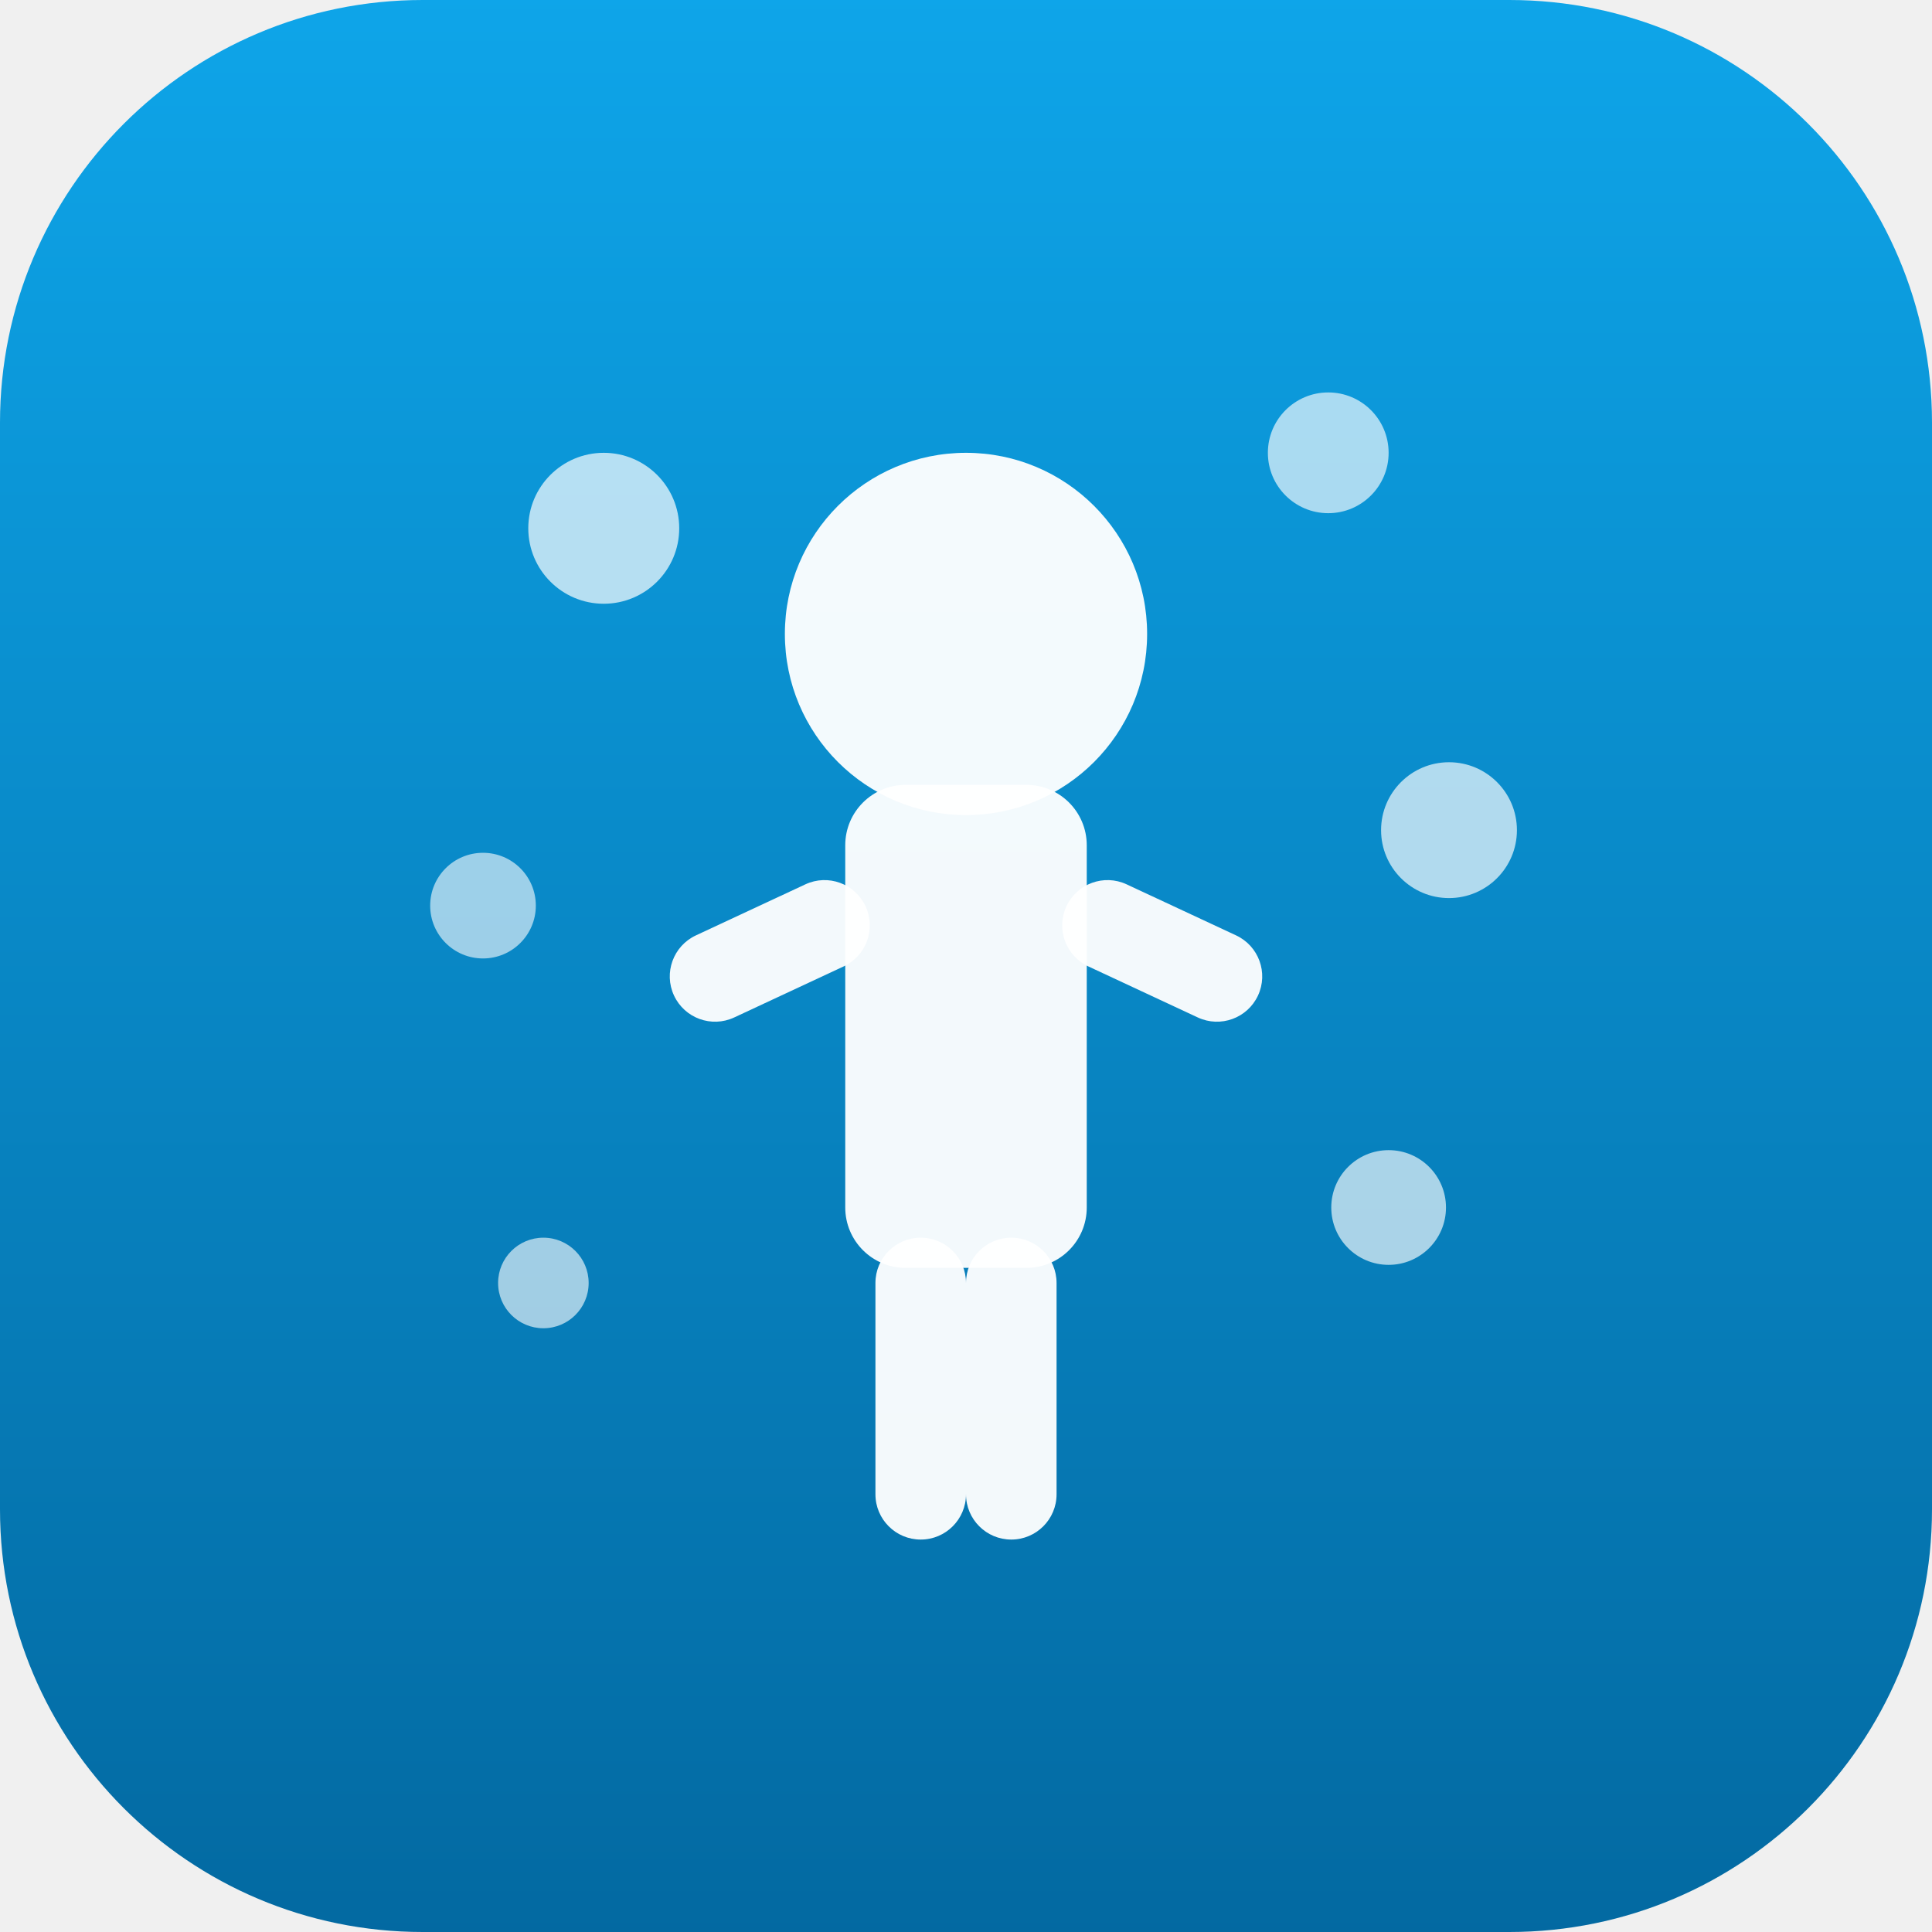
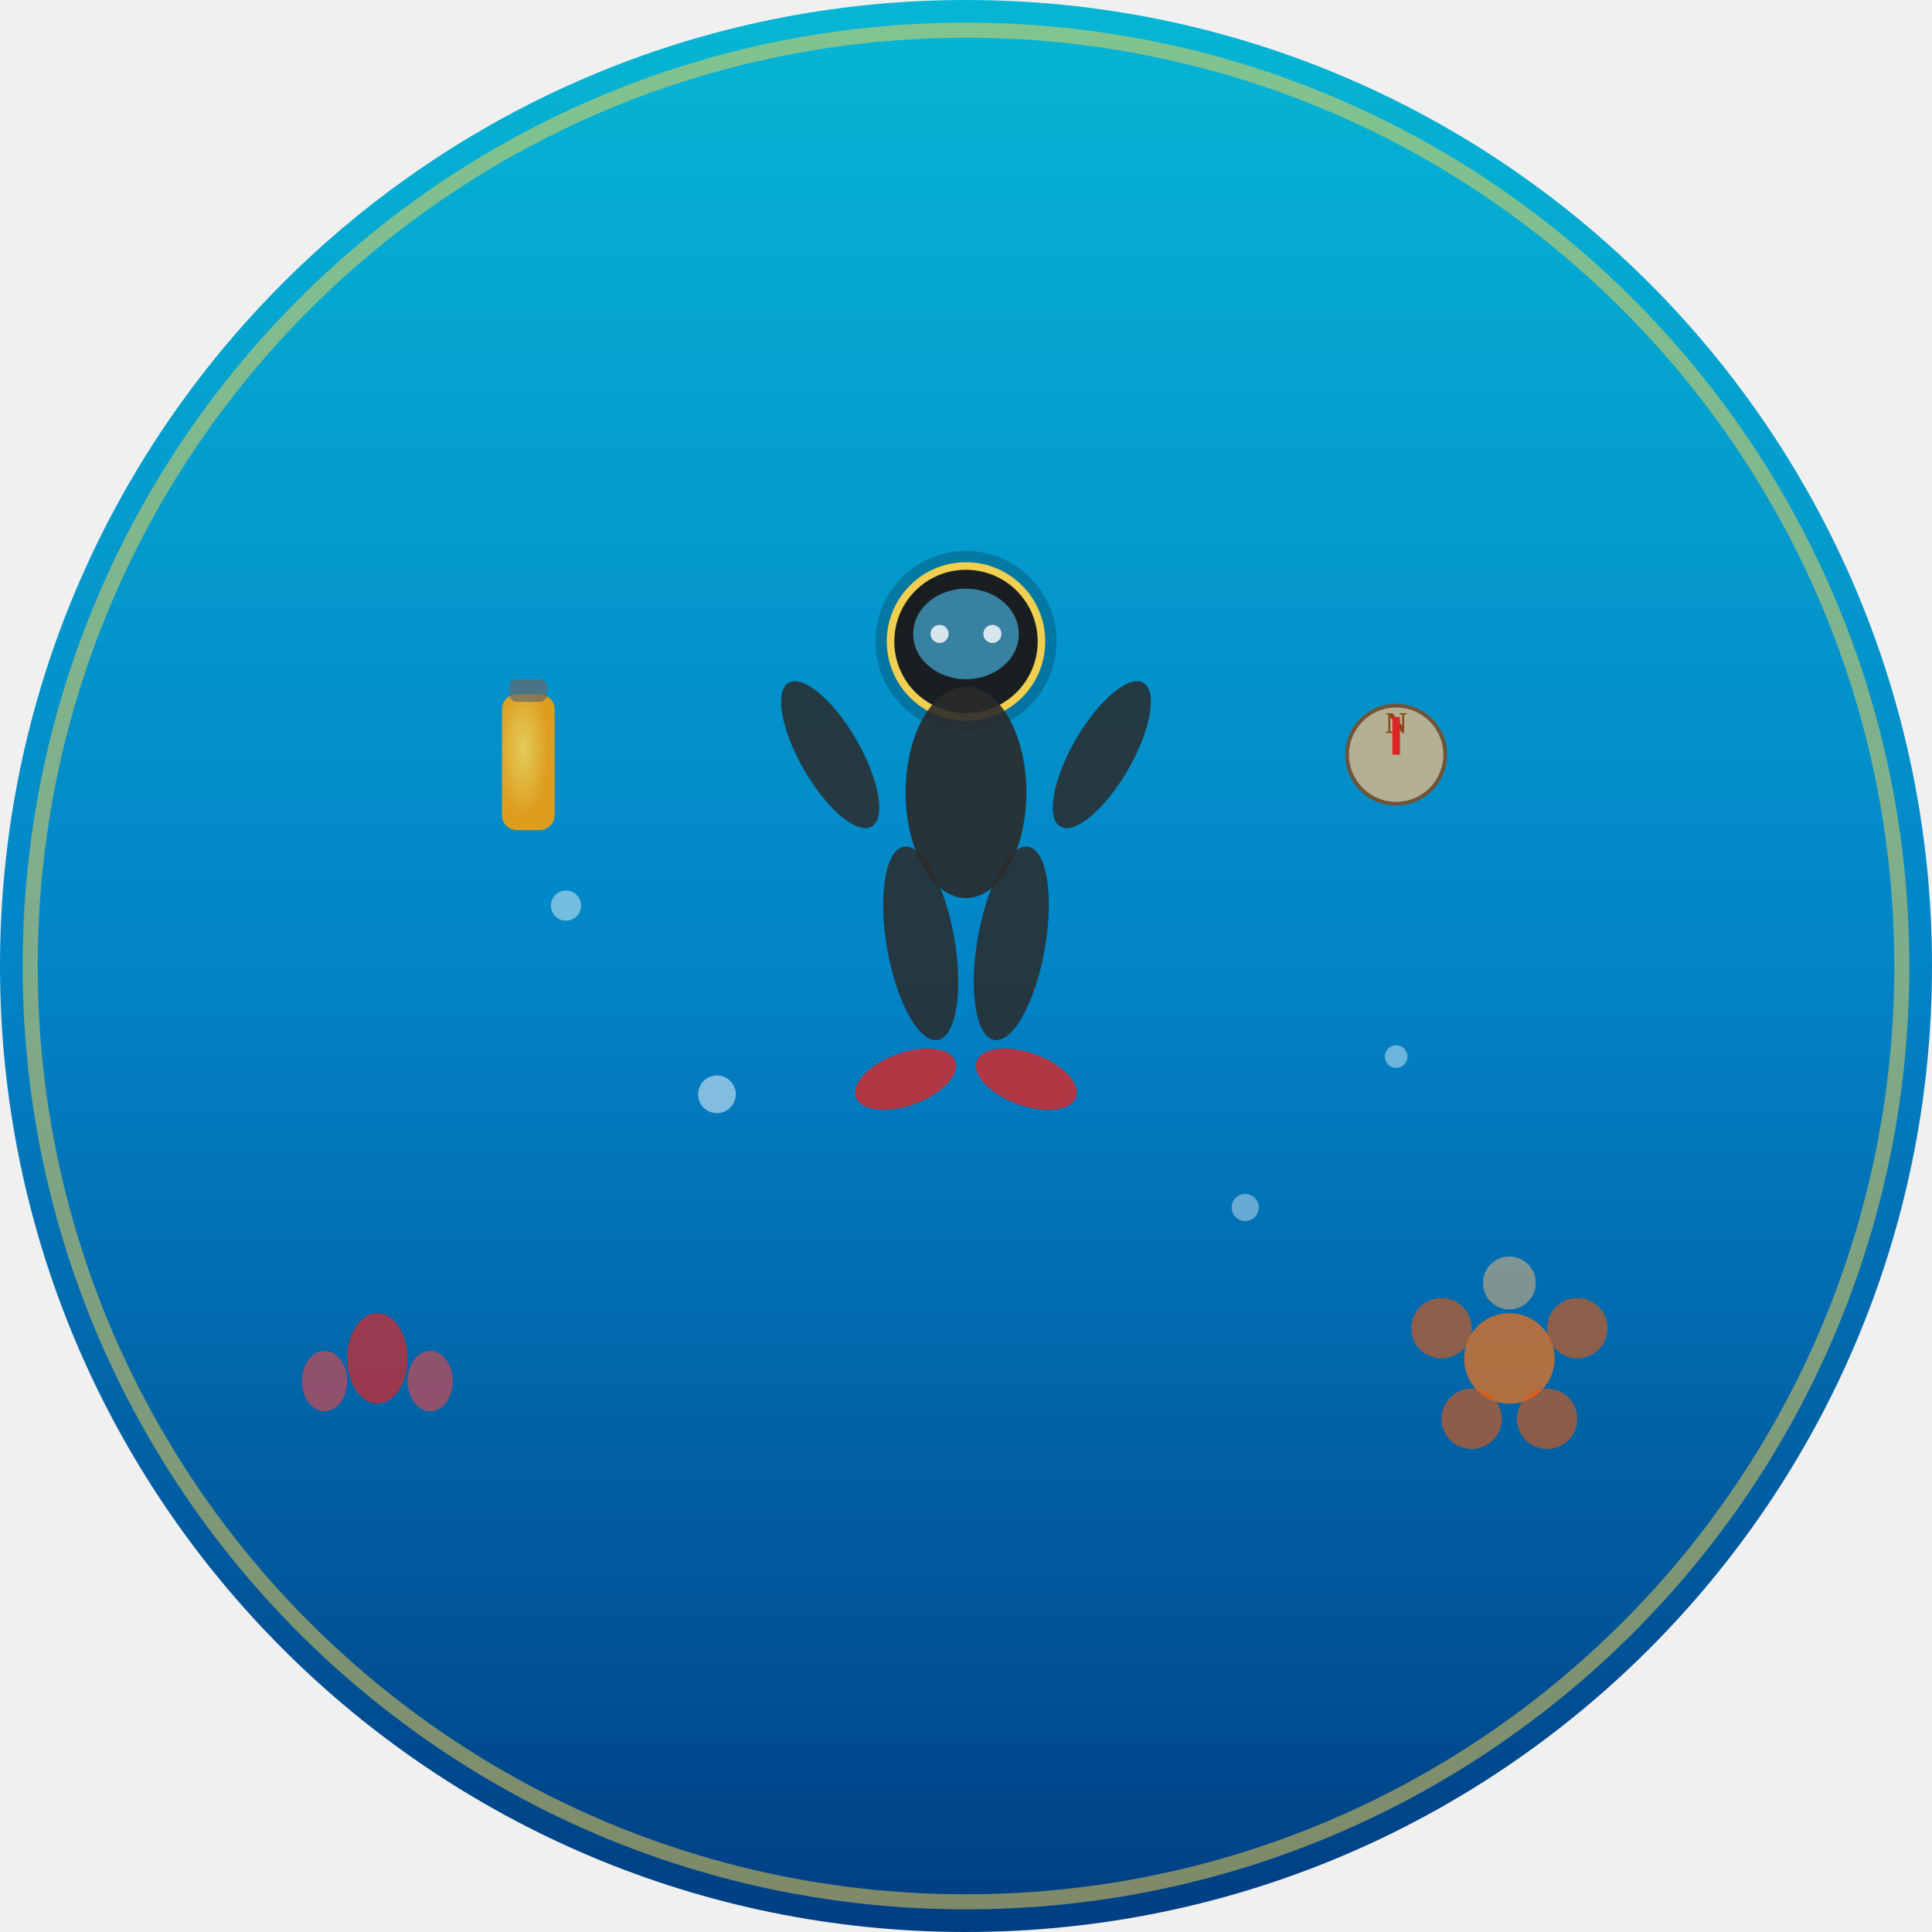
- <svg xmlns="http://www.w3.org/2000/svg" width="128" height="128" viewBox="0 0 128 128" fill="none">
+ <svg xmlns="http://www.w3.org/2000/svg" width="256" height="256" viewBox="0 0 256 256" fill="none">
  <defs>
-     <linearGradient id="bg" x1="0%" y1="0%" x2="0%" y2="100%">
-       <stop offset="0%" stop-color="#0EA5E9" />
-       <stop offset="100%" stop-color="#0369A1" />
+     <linearGradient id="iconOceanGradient" x1="0%" y1="0%" x2="0%" y2="100%">
+       <stop offset="0%" stop-color="#06B6D4" />
+       <stop offset="50%" stop-color="#0284C7" />
+       <stop offset="100%" stop-color="#003D82" />
    </linearGradient>
+     <radialGradient id="iconTankGradient" cx="40%" cy="40%">
+       <stop offset="0%" stop-color="#FCD34D" />
+       <stop offset="100%" stop-color="#F59E0B" />
+     </radialGradient>
  </defs>
-   <rect width="128" height="128" rx="28" fill="url(#bg)" />
-   <circle cx="64" cy="42" r="12" fill="white" opacity="0.95" />
-   <rect x="56" y="52" width="16" height="32" rx="4" fill="white" opacity="0.95" />
-   <rect x="44" y="60" width="14" height="6" rx="3" fill="white" opacity="0.95" transform="rotate(-25 51 63)" />
-   <rect x="70" y="60" width="14" height="6" rx="3" fill="white" opacity="0.95" transform="rotate(25 77 63)" />
-   <rect x="58" y="82" width="6" height="20" rx="3" fill="white" opacity="0.95" />
-   <rect x="64" y="82" width="6" height="20" rx="3" fill="white" opacity="0.95" />
-   <circle cx="40" cy="35" r="5" fill="rgba(255, 255, 255, 0.7)" />
-   <circle cx="88" cy="30" r="4" fill="rgba(255, 255, 255, 0.65)" />
-   <circle cx="32" cy="60" r="3.5" fill="rgba(255, 255, 255, 0.6)" />
-   <circle cx="96" cy="55" r="4.5" fill="rgba(255, 255, 255, 0.68)" />
-   <circle cx="36" cy="85" r="3" fill="rgba(255, 255, 255, 0.62)" />
-   <circle cx="92" cy="80" r="3.8" fill="rgba(255, 255, 255, 0.66)" />
+   <circle cx="128" cy="128" r="128" fill="url(#iconOceanGradient)" />
+   <circle cx="128" cy="128" r="124" stroke="#FCD34D" stroke-width="2" fill="none" opacity="0.5" />
+   <g transform="translate(128, 85)">
+     <circle cx="0" cy="0" r="12" fill="#000" opacity="0.2" />
+     <circle cx="0" cy="0" r="10" fill="#1a1a1a" opacity="0.95" stroke="#FCD34D" stroke-width="1" />
+     <ellipse cx="0" cy="-1" rx="7" ry="6" fill="#4FC3F7" opacity="0.6" />
+     <circle cx="-3.5" cy="-1" r="1.2" fill="white" opacity="0.8" />
+     <circle cx="3.5" cy="-1" r="1.2" fill="white" opacity="0.8" />
+   </g>
+   <ellipse cx="128" cy="105" rx="8" ry="14" fill="#2a2a2a" opacity="0.9" />
+   <ellipse cx="110" cy="100" rx="4" ry="11" fill="#2a2a2a" opacity="0.85" transform="rotate(-30 110 100)" />
+   <ellipse cx="146" cy="100" rx="4" ry="11" fill="#2a2a2a" opacity="0.85" transform="rotate(30 146 100)" />
+   <ellipse cx="122" cy="125" rx="4.5" ry="13" fill="#2a2a2a" opacity="0.85" transform="rotate(-10 122 125)" />
+   <ellipse cx="134" cy="125" rx="4.5" ry="13" fill="#2a2a2a" opacity="0.85" transform="rotate(10 134 125)" />
+   <ellipse cx="120" cy="143" rx="7" ry="3.5" fill="#DC2626" opacity="0.8" transform="rotate(-20 120 143)" />
+   <ellipse cx="136" cy="143" rx="7" ry="3.5" fill="#DC2626" opacity="0.8" transform="rotate(20 136 143)" />
+   <g transform="translate(70, 95)">
+     <rect x="-3.5" y="-3" width="7" height="18" rx="2" fill="url(#iconTankGradient)" opacity="0.9" />
+     <rect x="-2.5" y="-5" width="5" height="3" rx="1" fill="#666" opacity="0.7" />
+   </g>
+   <g transform="translate(185, 100)">
+     <circle cx="0" cy="0" r="6.5" fill="#DEB887" opacity="0.8" stroke="#8B4513" stroke-width="0.5" />
+     <text x="0" y="-4" font-size="4" font-weight="bold" fill="#8B4513" text-anchor="middle" dominant-baseline="middle">N</text>
+     <line x1="0" y1="0" x2="0" y2="-5" stroke="#DC2626" stroke-width="1" />
+   </g>
+   <g transform="translate(50, 180)">
+     <ellipse cx="0" cy="0" rx="4" ry="6" fill="#DC2626" opacity="0.7" />
+     <ellipse cx="-7" cy="3" rx="3" ry="4" fill="#EF4444" opacity="0.6" />
+     <ellipse cx="7" cy="3" rx="3" ry="4" fill="#EF4444" opacity="0.6" />
+   </g>
+   <g transform="translate(200, 180)">
+     <circle cx="0" cy="0" r="6" fill="#F97316" opacity="0.7" />
+     <circle cx="-9" cy="-4" r="4" fill="#EA580C" opacity="0.6" />
+     <circle cx="9" cy="-4" r="4" fill="#EA580C" opacity="0.6" />
+     <circle cx="-5" cy="8" r="4" fill="#EA580C" opacity="0.6" />
+     <circle cx="5" cy="8" r="4" fill="#EA580C" opacity="0.6" />
+     <circle cx="0" cy="-10" r="3.5" fill="#FDBA74" opacity="0.5" />
+   </g>
+   <circle cx="95" cy="145" r="2.5" fill="white" opacity="0.5" />
+   <circle cx="165" cy="160" r="1.8" fill="white" opacity="0.4" />
+   <circle cx="75" cy="120" r="2" fill="white" opacity="0.45" />
+   <circle cx="185" cy="140" r="1.5" fill="white" opacity="0.42" />
</svg>
